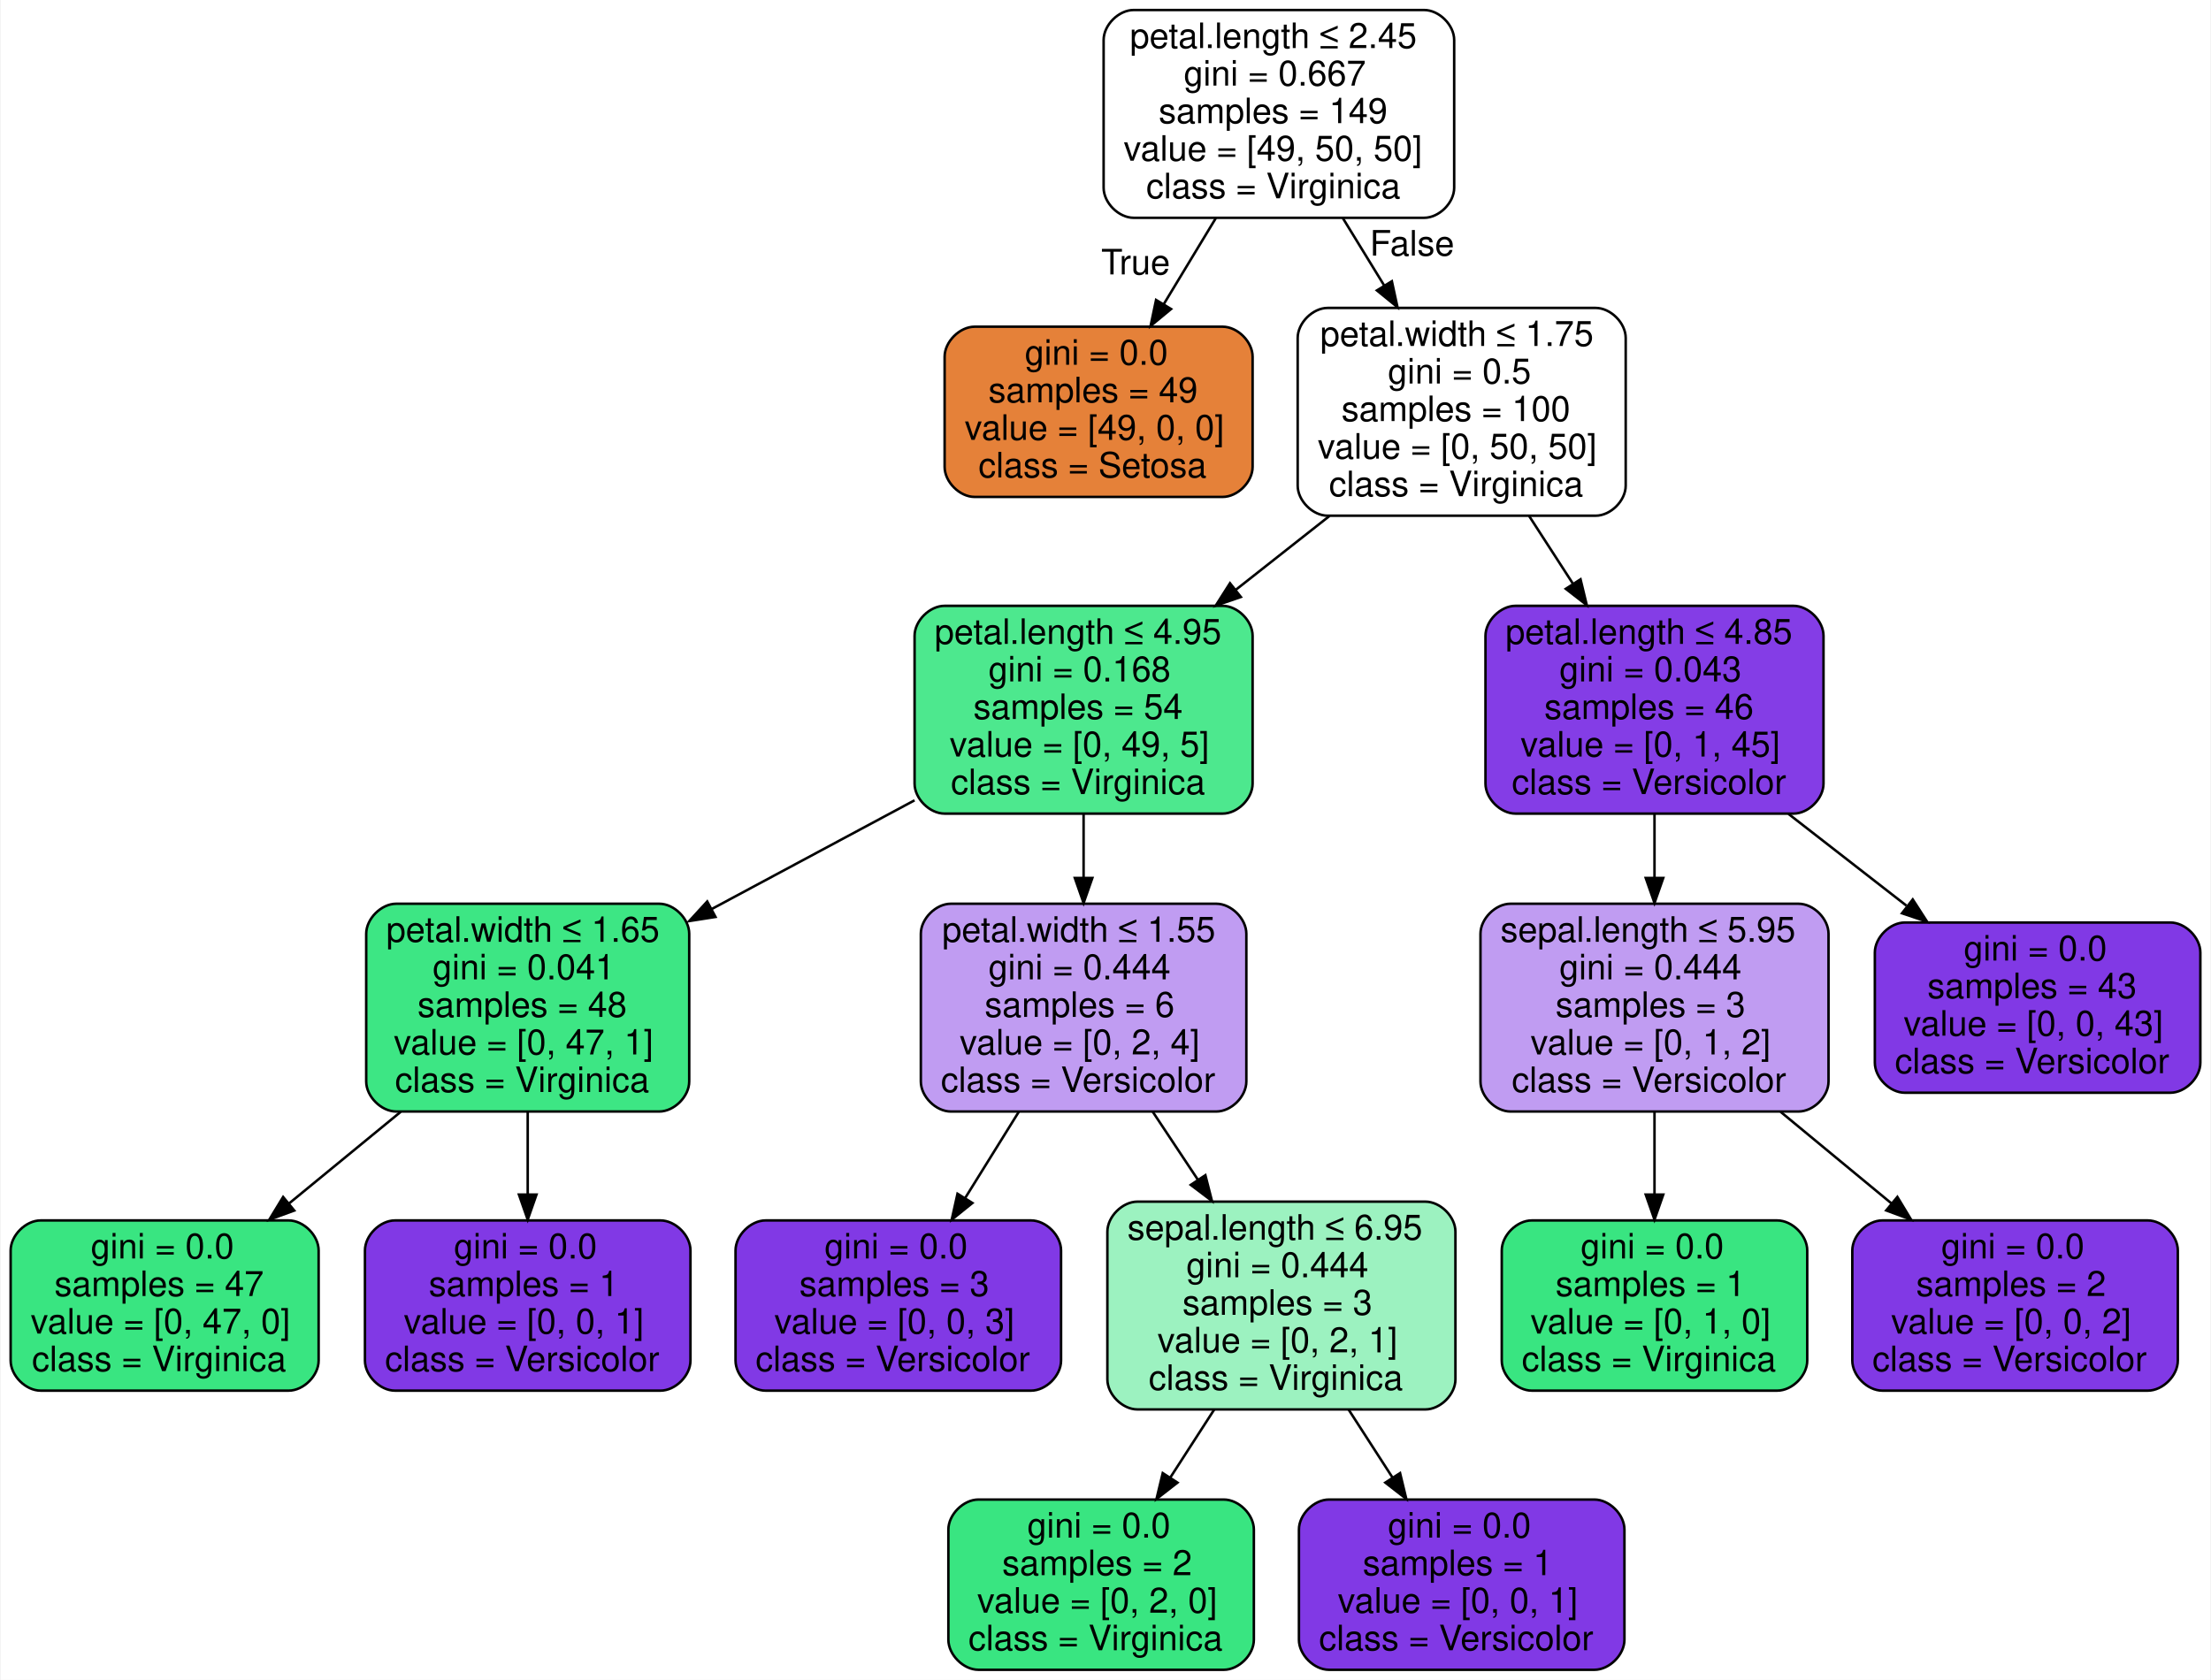
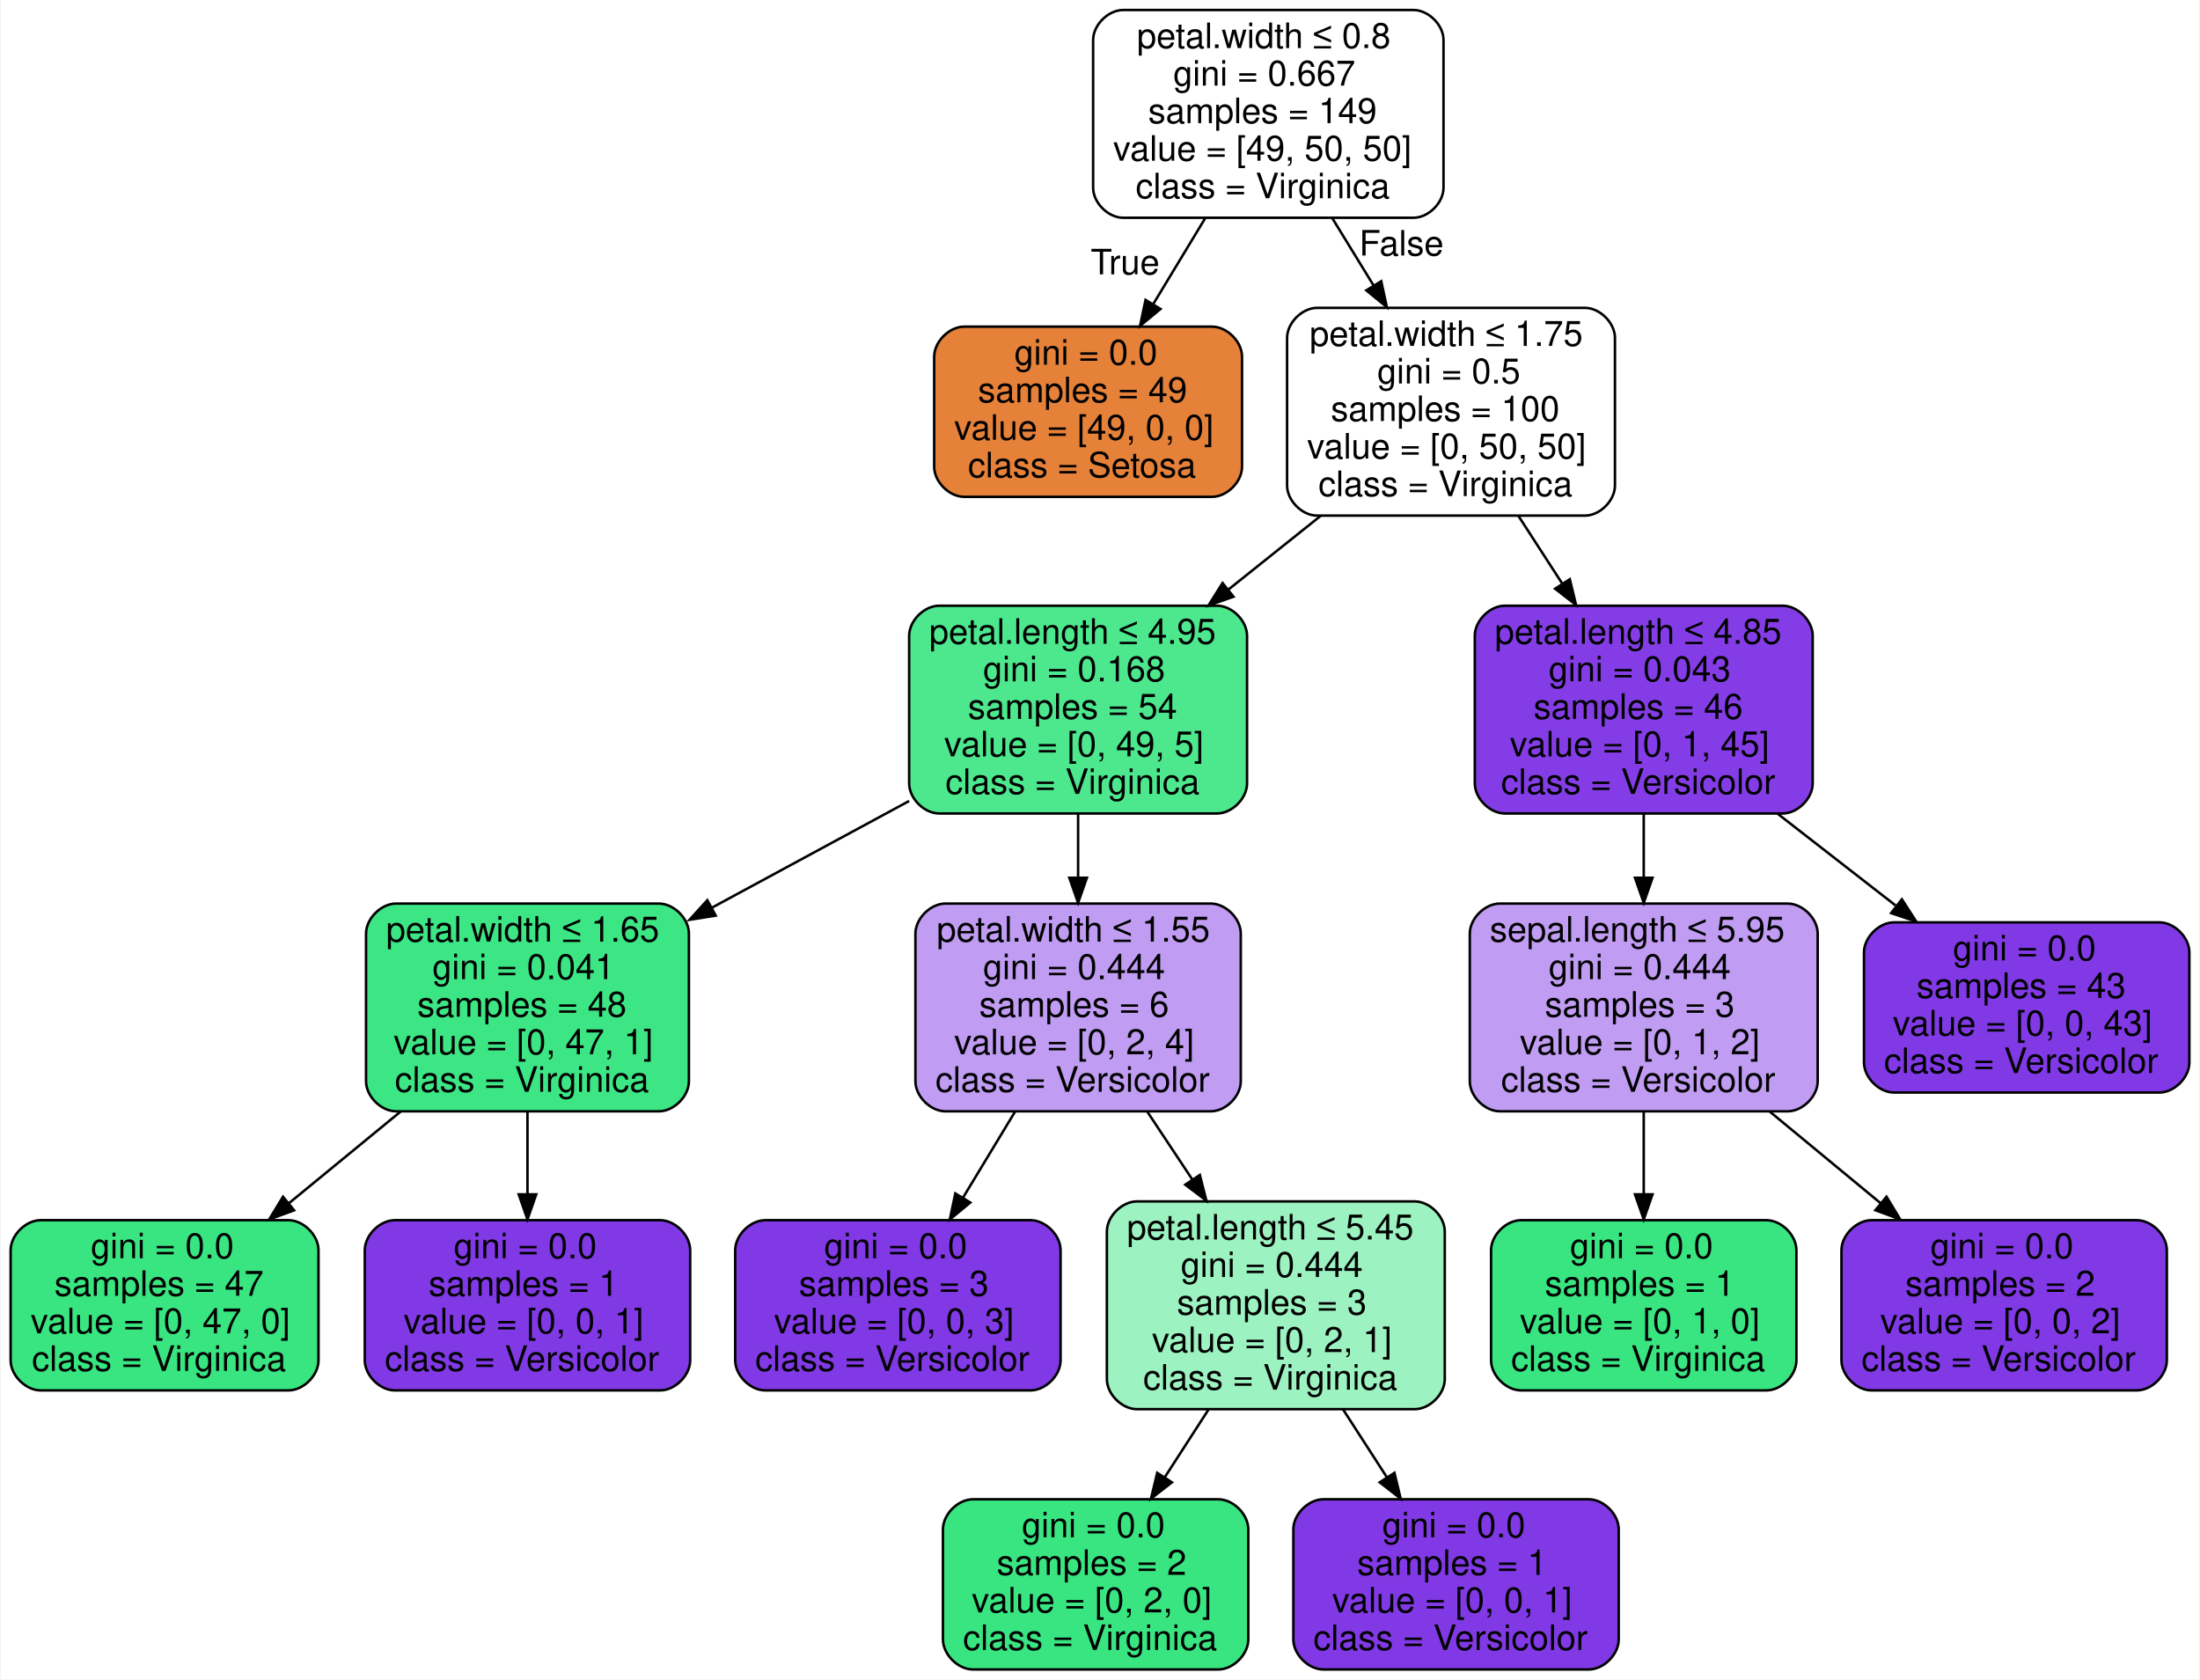
- <svg xmlns="http://www.w3.org/2000/svg" width="883pt" height="671pt" viewBox="0.00 0.00 882.50 671.00">
+ <svg xmlns="http://www.w3.org/2000/svg" width="879pt" height="671pt" viewBox="0.00 0.00 878.50 671.00">
  <g id="graph0" class="graph" transform="scale(1 1) rotate(0) translate(4 667)">
-     <polygon fill="#ffffff" stroke="transparent" points="-4,4 -4,-667 878.5,-667 878.5,4 -4,4" />
+     <polygon fill="#ffffff" stroke="transparent" points="-4,4 -4,-667 874.5,-667 874.5,4 -4,4" />
    <g id="node1" class="node">
-       <path fill="#ffffff" stroke="#000000" d="M564.5,-663C564.5,-663 448.5,-663 448.5,-663 442.5,-663 436.5,-657 436.5,-651 436.5,-651 436.5,-592 436.5,-592 436.5,-586 442.5,-580 448.5,-580 448.5,-580 564.5,-580 564.5,-580 570.5,-580 576.5,-586 576.5,-592 576.5,-592 576.5,-651 576.5,-651 576.5,-657 570.5,-663 564.5,-663" />
-       <text text-anchor="start" x="447" y="-647.8" font-family="Helvetica,sans-Serif" font-size="14.00" fill="#000000">petal.length ≤ 2.45</text>
-       <text text-anchor="start" x="468.5" y="-632.8" font-family="Helvetica,sans-Serif" font-size="14.00" fill="#000000">gini = 0.667</text>
-       <text text-anchor="start" x="458.5" y="-617.8" font-family="Helvetica,sans-Serif" font-size="14.00" fill="#000000">samples = 149</text>
-       <text text-anchor="start" x="444.5" y="-602.8" font-family="Helvetica,sans-Serif" font-size="14.00" fill="#000000">value = [49, 50, 50]</text>
-       <text text-anchor="start" x="453.5" y="-587.8" font-family="Helvetica,sans-Serif" font-size="14.00" fill="#000000">class = Virginica</text>
+       <path fill="#ffffff" stroke="#000000" d="M560.5,-663C560.5,-663 444.5,-663 444.5,-663 438.5,-663 432.5,-657 432.5,-651 432.5,-651 432.5,-592 432.5,-592 432.5,-586 438.5,-580 444.5,-580 444.5,-580 560.5,-580 560.5,-580 566.5,-580 572.5,-586 572.5,-592 572.5,-592 572.5,-651 572.5,-651 572.5,-657 566.5,-663 560.5,-663" />
+       <text text-anchor="start" x="450" y="-647.8" font-family="Helvetica,sans-Serif" font-size="14.00" fill="#000000">petal.width ≤ 0.8</text>
+       <text text-anchor="start" x="464.5" y="-632.8" font-family="Helvetica,sans-Serif" font-size="14.00" fill="#000000">gini = 0.667</text>
+       <text text-anchor="start" x="454.5" y="-617.8" font-family="Helvetica,sans-Serif" font-size="14.00" fill="#000000">samples = 149</text>
+       <text text-anchor="start" x="440.5" y="-602.8" font-family="Helvetica,sans-Serif" font-size="14.00" fill="#000000">value = [49, 50, 50]</text>
+       <text text-anchor="start" x="449.5" y="-587.8" font-family="Helvetica,sans-Serif" font-size="14.00" fill="#000000">class = Virginica</text>
    </g>
    <g id="node2" class="node">
-       <path fill="#e58139" stroke="#000000" d="M484,-536.5C484,-536.5 385,-536.5 385,-536.5 379,-536.5 373,-530.5 373,-524.5 373,-524.5 373,-480.5 373,-480.5 373,-474.5 379,-468.5 385,-468.5 385,-468.5 484,-468.5 484,-468.5 490,-468.5 496,-474.5 496,-480.5 496,-480.5 496,-524.5 496,-524.5 496,-530.5 490,-536.5 484,-536.5" />
-       <text text-anchor="start" x="405" y="-521.3" font-family="Helvetica,sans-Serif" font-size="14.00" fill="#000000">gini = 0.0</text>
-       <text text-anchor="start" x="390.5" y="-506.3" font-family="Helvetica,sans-Serif" font-size="14.00" fill="#000000">samples = 49</text>
-       <text text-anchor="start" x="381" y="-491.3" font-family="Helvetica,sans-Serif" font-size="14.00" fill="#000000">value = [49, 0, 0]</text>
-       <text text-anchor="start" x="386.5" y="-476.3" font-family="Helvetica,sans-Serif" font-size="14.00" fill="#000000">class = Setosa</text>
+       <path fill="#e58139" stroke="#000000" d="M480,-536.5C480,-536.5 381,-536.5 381,-536.5 375,-536.5 369,-530.5 369,-524.5 369,-524.5 369,-480.5 369,-480.5 369,-474.5 375,-468.5 381,-468.5 381,-468.5 480,-468.5 480,-468.5 486,-468.5 492,-474.5 492,-480.5 492,-480.5 492,-524.5 492,-524.5 492,-530.5 486,-536.5 480,-536.5" />
+       <text text-anchor="start" x="401" y="-521.3" font-family="Helvetica,sans-Serif" font-size="14.00" fill="#000000">gini = 0.0</text>
+       <text text-anchor="start" x="386.5" y="-506.3" font-family="Helvetica,sans-Serif" font-size="14.00" fill="#000000">samples = 49</text>
+       <text text-anchor="start" x="377" y="-491.3" font-family="Helvetica,sans-Serif" font-size="14.00" fill="#000000">value = [49, 0, 0]</text>
+       <text text-anchor="start" x="382.5" y="-476.3" font-family="Helvetica,sans-Serif" font-size="14.00" fill="#000000">class = Setosa</text>
    </g>
    <g id="edge1" class="edge">
-       <path fill="none" stroke="#000000" d="M481.318,-579.88C474.598,-568.774 467.324,-556.751 460.559,-545.569" />
-       <polygon fill="#000000" stroke="#000000" points="463.433,-543.559 455.262,-536.815 457.444,-547.183 463.433,-543.559" />
-       <text text-anchor="middle" x="449.288" y="-557.391" font-family="Helvetica,sans-Serif" font-size="14.00" fill="#000000">True</text>
+       <path fill="none" stroke="#000000" d="M477.318,-579.88C470.598,-568.774 463.324,-556.751 456.559,-545.569" />
+       <polygon fill="#000000" stroke="#000000" points="459.433,-543.559 451.262,-536.815 453.444,-547.183 459.433,-543.559" />
+       <text text-anchor="middle" x="445.288" y="-557.391" font-family="Helvetica,sans-Serif" font-size="14.00" fill="#000000">True</text>
    </g>
    <g id="node3" class="node">
-       <path fill="#ffffff" stroke="#000000" d="M633,-544C633,-544 526,-544 526,-544 520,-544 514,-538 514,-532 514,-532 514,-473 514,-473 514,-467 520,-461 526,-461 526,-461 633,-461 633,-461 639,-461 645,-467 645,-473 645,-473 645,-532 645,-532 645,-538 639,-544 633,-544" />
-       <text text-anchor="start" x="523" y="-528.8" font-family="Helvetica,sans-Serif" font-size="14.00" fill="#000000">petal.width ≤ 1.75</text>
-       <text text-anchor="start" x="550" y="-513.8" font-family="Helvetica,sans-Serif" font-size="14.00" fill="#000000">gini = 0.5</text>
-       <text text-anchor="start" x="531.5" y="-498.8" font-family="Helvetica,sans-Serif" font-size="14.00" fill="#000000">samples = 100</text>
-       <text text-anchor="start" x="522" y="-483.8" font-family="Helvetica,sans-Serif" font-size="14.00" fill="#000000">value = [0, 50, 50]</text>
-       <text text-anchor="start" x="526.5" y="-468.8" font-family="Helvetica,sans-Serif" font-size="14.00" fill="#000000">class = Virginica</text>
+       <path fill="#ffffff" stroke="#000000" d="M629,-544C629,-544 522,-544 522,-544 516,-544 510,-538 510,-532 510,-532 510,-473 510,-473 510,-467 516,-461 522,-461 522,-461 629,-461 629,-461 635,-461 641,-467 641,-473 641,-473 641,-532 641,-532 641,-538 635,-544 629,-544" />
+       <text text-anchor="start" x="519" y="-528.8" font-family="Helvetica,sans-Serif" font-size="14.00" fill="#000000">petal.width ≤ 1.75</text>
+       <text text-anchor="start" x="546" y="-513.8" font-family="Helvetica,sans-Serif" font-size="14.00" fill="#000000">gini = 0.5</text>
+       <text text-anchor="start" x="527.5" y="-498.8" font-family="Helvetica,sans-Serif" font-size="14.00" fill="#000000">samples = 100</text>
+       <text text-anchor="start" x="518" y="-483.8" font-family="Helvetica,sans-Serif" font-size="14.00" fill="#000000">value = [0, 50, 50]</text>
+       <text text-anchor="start" x="522.5" y="-468.8" font-family="Helvetica,sans-Serif" font-size="14.00" fill="#000000">class = Virginica</text>
    </g>
    <g id="edge2" class="edge">
-       <path fill="none" stroke="#000000" d="M532.032,-579.88C537.391,-571.143 543.098,-561.84 548.628,-552.825" />
-       <polygon fill="#000000" stroke="#000000" points="551.614,-554.652 553.859,-544.298 545.647,-550.992 551.614,-554.652" />
-       <text text-anchor="middle" x="559.684" y="-564.91" font-family="Helvetica,sans-Serif" font-size="14.00" fill="#000000">False</text>
+       <path fill="none" stroke="#000000" d="M528.032,-579.88C533.391,-571.143 539.098,-561.84 544.628,-552.825" />
+       <polygon fill="#000000" stroke="#000000" points="547.614,-554.652 549.859,-544.298 541.647,-550.992 547.614,-554.652" />
+       <text text-anchor="middle" x="555.684" y="-564.91" font-family="Helvetica,sans-Serif" font-size="14.00" fill="#000000">False</text>
    </g>
    <g id="node4" class="node">
-       <path fill="#4de88e" stroke="#000000" d="M484,-425C484,-425 373,-425 373,-425 367,-425 361,-419 361,-413 361,-413 361,-354 361,-354 361,-348 367,-342 373,-342 373,-342 484,-342 484,-342 490,-342 496,-348 496,-354 496,-354 496,-413 496,-413 496,-419 490,-425 484,-425" />
-       <text text-anchor="start" x="369" y="-409.8" font-family="Helvetica,sans-Serif" font-size="14.00" fill="#000000">petal.length ≤ 4.95</text>
-       <text text-anchor="start" x="390.5" y="-394.8" font-family="Helvetica,sans-Serif" font-size="14.00" fill="#000000">gini = 0.168</text>
-       <text text-anchor="start" x="384.5" y="-379.8" font-family="Helvetica,sans-Serif" font-size="14.00" fill="#000000">samples = 54</text>
-       <text text-anchor="start" x="375" y="-364.8" font-family="Helvetica,sans-Serif" font-size="14.00" fill="#000000">value = [0, 49, 5]</text>
-       <text text-anchor="start" x="375.5" y="-349.8" font-family="Helvetica,sans-Serif" font-size="14.00" fill="#000000">class = Virginica</text>
+       <path fill="#4de88e" stroke="#000000" d="M482,-425C482,-425 371,-425 371,-425 365,-425 359,-419 359,-413 359,-413 359,-354 359,-354 359,-348 365,-342 371,-342 371,-342 482,-342 482,-342 488,-342 494,-348 494,-354 494,-354 494,-413 494,-413 494,-419 488,-425 482,-425" />
+       <text text-anchor="start" x="367" y="-409.8" font-family="Helvetica,sans-Serif" font-size="14.00" fill="#000000">petal.length ≤ 4.95</text>
+       <text text-anchor="start" x="388.5" y="-394.8" font-family="Helvetica,sans-Serif" font-size="14.00" fill="#000000">gini = 0.168</text>
+       <text text-anchor="start" x="382.5" y="-379.8" font-family="Helvetica,sans-Serif" font-size="14.00" fill="#000000">samples = 54</text>
+       <text text-anchor="start" x="373" y="-364.8" font-family="Helvetica,sans-Serif" font-size="14.00" fill="#000000">value = [0, 49, 5]</text>
+       <text text-anchor="start" x="373.5" y="-349.8" font-family="Helvetica,sans-Serif" font-size="14.00" fill="#000000">class = Virginica</text>
    </g>
    <g id="edge3" class="edge">
-       <path fill="none" stroke="#000000" d="M526.688,-460.88C514.618,-451.368 501.696,-441.184 489.321,-431.432" />
-       <polygon fill="#000000" stroke="#000000" points="491.303,-428.538 481.283,-425.097 486.97,-434.036 491.303,-428.538" />
+       <path fill="none" stroke="#000000" d="M523.387,-460.88C511.478,-451.368 498.727,-441.184 486.516,-431.432" />
+       <polygon fill="#000000" stroke="#000000" points="488.582,-428.603 478.584,-425.097 484.213,-434.072 488.582,-428.603" />
    </g>
    <g id="node13" class="node">
-       <path fill="#843de6" stroke="#000000" d="M712,-425C712,-425 601,-425 601,-425 595,-425 589,-419 589,-413 589,-413 589,-354 589,-354 589,-348 595,-342 601,-342 601,-342 712,-342 712,-342 718,-342 724,-348 724,-354 724,-354 724,-413 724,-413 724,-419 718,-425 712,-425" />
-       <text text-anchor="start" x="597" y="-409.8" font-family="Helvetica,sans-Serif" font-size="14.00" fill="#000000">petal.length ≤ 4.85</text>
-       <text text-anchor="start" x="618.5" y="-394.8" font-family="Helvetica,sans-Serif" font-size="14.00" fill="#000000">gini = 0.043</text>
-       <text text-anchor="start" x="612.5" y="-379.8" font-family="Helvetica,sans-Serif" font-size="14.00" fill="#000000">samples = 46</text>
-       <text text-anchor="start" x="603" y="-364.8" font-family="Helvetica,sans-Serif" font-size="14.00" fill="#000000">value = [0, 1, 45]</text>
-       <text text-anchor="start" x="599.5" y="-349.8" font-family="Helvetica,sans-Serif" font-size="14.00" fill="#000000">class = Versicolor</text>
+       <path fill="#843de6" stroke="#000000" d="M708,-425C708,-425 597,-425 597,-425 591,-425 585,-419 585,-413 585,-413 585,-354 585,-354 585,-348 591,-342 597,-342 597,-342 708,-342 708,-342 714,-342 720,-348 720,-354 720,-354 720,-413 720,-413 720,-419 714,-425 708,-425" />
+       <text text-anchor="start" x="593" y="-409.8" font-family="Helvetica,sans-Serif" font-size="14.00" fill="#000000">petal.length ≤ 4.85</text>
+       <text text-anchor="start" x="614.5" y="-394.8" font-family="Helvetica,sans-Serif" font-size="14.00" fill="#000000">gini = 0.043</text>
+       <text text-anchor="start" x="608.5" y="-379.8" font-family="Helvetica,sans-Serif" font-size="14.00" fill="#000000">samples = 46</text>
+       <text text-anchor="start" x="599" y="-364.8" font-family="Helvetica,sans-Serif" font-size="14.00" fill="#000000">value = [0, 1, 45]</text>
+       <text text-anchor="start" x="595.5" y="-349.8" font-family="Helvetica,sans-Serif" font-size="14.00" fill="#000000">class = Versicolor</text>
    </g>
    <g id="edge12" class="edge">
-       <path fill="none" stroke="#000000" d="M606.431,-460.88C612.084,-452.143 618.103,-442.84 623.937,-433.825" />
-       <polygon fill="#000000" stroke="#000000" points="626.96,-435.595 629.454,-425.298 621.083,-431.792 626.96,-435.595" />
+       <path fill="none" stroke="#000000" d="M602.431,-460.88C608.084,-452.143 614.103,-442.84 619.937,-433.825" />
+       <polygon fill="#000000" stroke="#000000" points="622.96,-435.595 625.454,-425.298 617.083,-431.792 622.96,-435.595" />
    </g>
    <g id="node5" class="node">
      <path fill="#3de684" stroke="#000000" d="M259,-306C259,-306 154,-306 154,-306 148,-306 142,-300 142,-294 142,-294 142,-235 142,-235 142,-229 148,-223 154,-223 154,-223 259,-223 259,-223 265,-223 271,-229 271,-235 271,-235 271,-294 271,-294 271,-300 265,-306 259,-306" />
      <text text-anchor="start" x="150" y="-290.8" font-family="Helvetica,sans-Serif" font-size="14.00" fill="#000000">petal.width ≤ 1.65</text>
      <text text-anchor="start" x="168.5" y="-275.8" font-family="Helvetica,sans-Serif" font-size="14.00" fill="#000000">gini = 0.041</text>
      <text text-anchor="start" x="162.5" y="-260.8" font-family="Helvetica,sans-Serif" font-size="14.00" fill="#000000">samples = 48</text>
      <text text-anchor="start" x="153" y="-245.8" font-family="Helvetica,sans-Serif" font-size="14.00" fill="#000000">value = [0, 47, 1]</text>
      <text text-anchor="start" x="153.5" y="-230.8" font-family="Helvetica,sans-Serif" font-size="14.00" fill="#000000">class = Virginica</text>
    </g>
    <g id="edge4" class="edge">
-       <path fill="none" stroke="#000000" d="M360.988,-347.311C335.428,-333.61 306.212,-317.949 280.117,-303.962" />
-       <polygon fill="#000000" stroke="#000000" points="281.496,-300.729 271.029,-299.09 278.188,-306.899 281.496,-300.729" />
+       <path fill="none" stroke="#000000" d="M358.998,-346.987C334.027,-333.481 305.605,-318.107 280.119,-304.321" />
+       <polygon fill="#000000" stroke="#000000" points="281.698,-301.196 271.237,-299.517 278.367,-307.353 281.698,-301.196" />
    </g>
    <g id="node8" class="node">
-       <path fill="#c09cf2" stroke="#000000" d="M481.5,-306C481.5,-306 375.5,-306 375.5,-306 369.5,-306 363.5,-300 363.5,-294 363.5,-294 363.5,-235 363.5,-235 363.5,-229 369.5,-223 375.5,-223 375.5,-223 481.5,-223 481.5,-223 487.5,-223 493.5,-229 493.5,-235 493.5,-235 493.5,-294 493.5,-294 493.5,-300 487.5,-306 481.5,-306" />
-       <text text-anchor="start" x="372" y="-290.8" font-family="Helvetica,sans-Serif" font-size="14.00" fill="#000000">petal.width ≤ 1.55</text>
-       <text text-anchor="start" x="390.5" y="-275.8" font-family="Helvetica,sans-Serif" font-size="14.00" fill="#000000">gini = 0.444</text>
-       <text text-anchor="start" x="389" y="-260.8" font-family="Helvetica,sans-Serif" font-size="14.00" fill="#000000">samples = 6</text>
-       <text text-anchor="start" x="379" y="-245.8" font-family="Helvetica,sans-Serif" font-size="14.00" fill="#000000">value = [0, 2, 4]</text>
-       <text text-anchor="start" x="371.5" y="-230.8" font-family="Helvetica,sans-Serif" font-size="14.00" fill="#000000">class = Versicolor</text>
+       <path fill="#c09cf2" stroke="#000000" d="M479.5,-306C479.5,-306 373.5,-306 373.5,-306 367.5,-306 361.5,-300 361.5,-294 361.5,-294 361.5,-235 361.5,-235 361.5,-229 367.5,-223 373.5,-223 373.5,-223 479.5,-223 479.5,-223 485.5,-223 491.5,-229 491.5,-235 491.5,-235 491.5,-294 491.5,-294 491.5,-300 485.5,-306 479.5,-306" />
+       <text text-anchor="start" x="370" y="-290.8" font-family="Helvetica,sans-Serif" font-size="14.00" fill="#000000">petal.width ≤ 1.55</text>
+       <text text-anchor="start" x="388.5" y="-275.8" font-family="Helvetica,sans-Serif" font-size="14.00" fill="#000000">gini = 0.444</text>
+       <text text-anchor="start" x="387" y="-260.8" font-family="Helvetica,sans-Serif" font-size="14.00" fill="#000000">samples = 6</text>
+       <text text-anchor="start" x="377" y="-245.8" font-family="Helvetica,sans-Serif" font-size="14.00" fill="#000000">value = [0, 2, 4]</text>
+       <text text-anchor="start" x="369.5" y="-230.8" font-family="Helvetica,sans-Serif" font-size="14.00" fill="#000000">class = Versicolor</text>
    </g>
    <g id="edge7" class="edge">
-       <path fill="none" stroke="#000000" d="M428.5,-341.88C428.5,-333.684 428.5,-324.989 428.5,-316.501" />
-       <polygon fill="#000000" stroke="#000000" points="432,-316.298 428.5,-306.298 425,-316.298 432,-316.298" />
+       <path fill="none" stroke="#000000" d="M426.5,-341.88C426.5,-333.684 426.5,-324.989 426.5,-316.501" />
+       <polygon fill="#000000" stroke="#000000" points="430,-316.298 426.5,-306.298 423,-316.298 430,-316.298" />
    </g>
    <g id="node6" class="node">
      <path fill="#39e581" stroke="#000000" d="M111,-179.5C111,-179.5 12,-179.5 12,-179.5 6,-179.5 0,-173.5 0,-167.5 0,-167.5 0,-123.5 0,-123.5 0,-117.5 6,-111.5 12,-111.5 12,-111.5 111,-111.5 111,-111.5 117,-111.5 123,-117.5 123,-123.5 123,-123.5 123,-167.5 123,-167.5 123,-173.5 117,-179.5 111,-179.5" />
      <text text-anchor="start" x="32" y="-164.3" font-family="Helvetica,sans-Serif" font-size="14.00" fill="#000000">gini = 0.0</text>
      <text text-anchor="start" x="17.5" y="-149.3" font-family="Helvetica,sans-Serif" font-size="14.00" fill="#000000">samples = 47</text>
      <text text-anchor="start" x="8" y="-134.3" font-family="Helvetica,sans-Serif" font-size="14.00" fill="#000000">value = [0, 47, 0]</text>
      <text text-anchor="start" x="8.5" y="-119.3" font-family="Helvetica,sans-Serif" font-size="14.00" fill="#000000">class = Virginica</text>
    </g>
    <g id="edge5" class="edge">
      <path fill="none" stroke="#000000" d="M155.786,-222.88C141.316,-211.004 125.569,-198.08 111.162,-186.257" />
      <polygon fill="#000000" stroke="#000000" points="113.263,-183.453 103.312,-179.815 108.822,-188.864 113.263,-183.453" />
    </g>
    <g id="node7" class="node">
      <path fill="#8139e5" stroke="#000000" d="M259.5,-179.5C259.5,-179.5 153.5,-179.5 153.5,-179.5 147.5,-179.5 141.5,-173.5 141.5,-167.5 141.5,-167.5 141.5,-123.5 141.5,-123.5 141.5,-117.5 147.5,-111.5 153.5,-111.5 153.5,-111.5 259.5,-111.5 259.5,-111.5 265.5,-111.5 271.5,-117.5 271.5,-123.5 271.5,-123.5 271.5,-167.5 271.5,-167.5 271.5,-173.5 265.5,-179.5 259.5,-179.5" />
      <text text-anchor="start" x="177" y="-164.3" font-family="Helvetica,sans-Serif" font-size="14.00" fill="#000000">gini = 0.0</text>
      <text text-anchor="start" x="167" y="-149.3" font-family="Helvetica,sans-Serif" font-size="14.00" fill="#000000">samples = 1</text>
      <text text-anchor="start" x="157" y="-134.3" font-family="Helvetica,sans-Serif" font-size="14.00" fill="#000000">value = [0, 0, 1]</text>
      <text text-anchor="start" x="149.5" y="-119.3" font-family="Helvetica,sans-Serif" font-size="14.00" fill="#000000">class = Versicolor</text>
    </g>
    <g id="edge6" class="edge">
      <path fill="none" stroke="#000000" d="M206.5,-222.88C206.5,-212.213 206.5,-200.702 206.5,-189.901" />
      <polygon fill="#000000" stroke="#000000" points="210,-189.815 206.5,-179.815 203,-189.815 210,-189.815" />
    </g>
    <g id="node9" class="node">
      <path fill="#8139e5" stroke="#000000" d="M407.5,-179.5C407.5,-179.5 301.5,-179.5 301.5,-179.5 295.5,-179.5 289.5,-173.5 289.5,-167.5 289.5,-167.5 289.5,-123.5 289.5,-123.5 289.5,-117.5 295.5,-111.5 301.5,-111.5 301.5,-111.5 407.5,-111.5 407.5,-111.5 413.5,-111.5 419.5,-117.5 419.5,-123.5 419.5,-123.5 419.5,-167.5 419.5,-167.5 419.5,-173.5 413.5,-179.5 407.5,-179.5" />
      <text text-anchor="start" x="325" y="-164.3" font-family="Helvetica,sans-Serif" font-size="14.00" fill="#000000">gini = 0.0</text>
      <text text-anchor="start" x="315" y="-149.3" font-family="Helvetica,sans-Serif" font-size="14.00" fill="#000000">samples = 3</text>
      <text text-anchor="start" x="305" y="-134.3" font-family="Helvetica,sans-Serif" font-size="14.00" fill="#000000">value = [0, 0, 3]</text>
      <text text-anchor="start" x="297.5" y="-119.3" font-family="Helvetica,sans-Serif" font-size="14.00" fill="#000000">class = Versicolor</text>
    </g>
    <g id="edge8" class="edge">
-       <path fill="none" stroke="#000000" d="M402.618,-222.88C395.712,-211.774 388.236,-199.751 381.283,-188.569" />
-       <polygon fill="#000000" stroke="#000000" points="384.092,-186.459 375.839,-179.815 378.147,-190.155 384.092,-186.459" />
+       <path fill="none" stroke="#000000" d="M401.318,-222.88C394.598,-211.774 387.324,-199.751 380.559,-188.569" />
+       <polygon fill="#000000" stroke="#000000" points="383.433,-186.559 375.262,-179.815 377.444,-190.183 383.433,-186.559" />
    </g>
    <g id="node10" class="node">
-       <path fill="#9cf2c0" stroke="#000000" d="M565,-187C565,-187 450,-187 450,-187 444,-187 438,-181 438,-175 438,-175 438,-116 438,-116 438,-110 444,-104 450,-104 450,-104 565,-104 565,-104 571,-104 577,-110 577,-116 577,-116 577,-175 577,-175 577,-181 571,-187 565,-187" />
-       <text text-anchor="start" x="446" y="-171.8" font-family="Helvetica,sans-Serif" font-size="14.00" fill="#000000">sepal.length ≤ 6.95</text>
-       <text text-anchor="start" x="469.5" y="-156.8" font-family="Helvetica,sans-Serif" font-size="14.00" fill="#000000">gini = 0.444</text>
-       <text text-anchor="start" x="468" y="-141.8" font-family="Helvetica,sans-Serif" font-size="14.00" fill="#000000">samples = 3</text>
-       <text text-anchor="start" x="458" y="-126.8" font-family="Helvetica,sans-Serif" font-size="14.00" fill="#000000">value = [0, 2, 1]</text>
-       <text text-anchor="start" x="454.5" y="-111.8" font-family="Helvetica,sans-Serif" font-size="14.00" fill="#000000">class = Virginica</text>
+       <path fill="#9cf2c0" stroke="#000000" d="M561,-187C561,-187 450,-187 450,-187 444,-187 438,-181 438,-175 438,-175 438,-116 438,-116 438,-110 444,-104 450,-104 450,-104 561,-104 561,-104 567,-104 573,-110 573,-116 573,-116 573,-175 573,-175 573,-181 567,-187 561,-187" />
+       <text text-anchor="start" x="446" y="-171.8" font-family="Helvetica,sans-Serif" font-size="14.00" fill="#000000">petal.length ≤ 5.45</text>
+       <text text-anchor="start" x="467.5" y="-156.8" font-family="Helvetica,sans-Serif" font-size="14.00" fill="#000000">gini = 0.444</text>
+       <text text-anchor="start" x="466" y="-141.8" font-family="Helvetica,sans-Serif" font-size="14.00" fill="#000000">samples = 3</text>
+       <text text-anchor="start" x="456" y="-126.8" font-family="Helvetica,sans-Serif" font-size="14.00" fill="#000000">value = [0, 2, 1]</text>
+       <text text-anchor="start" x="452.5" y="-111.8" font-family="Helvetica,sans-Serif" font-size="14.00" fill="#000000">class = Virginica</text>
    </g>
    <g id="edge9" class="edge">
-       <path fill="none" stroke="#000000" d="M456.13,-222.88C461.93,-214.143 468.106,-204.84 474.091,-195.825" />
-       <polygon fill="#000000" stroke="#000000" points="477.137,-197.565 479.752,-187.298 471.305,-193.694 477.137,-197.565" />
+       <path fill="none" stroke="#000000" d="M454.13,-222.88C459.93,-214.143 466.106,-204.84 472.091,-195.825" />
+       <polygon fill="#000000" stroke="#000000" points="475.137,-197.565 477.752,-187.298 469.305,-193.694 475.137,-197.565" />
    </g>
    <g id="node11" class="node">
-       <path fill="#39e581" stroke="#000000" d="M484.5,-68C484.5,-68 386.5,-68 386.5,-68 380.5,-68 374.5,-62 374.5,-56 374.5,-56 374.5,-12 374.5,-12 374.5,-6 380.5,0 386.5,0 386.5,0 484.5,0 484.5,0 490.5,0 496.5,-6 496.5,-12 496.5,-12 496.5,-56 496.5,-56 496.5,-62 490.5,-68 484.5,-68" />
-       <text text-anchor="start" x="406" y="-52.8" font-family="Helvetica,sans-Serif" font-size="14.00" fill="#000000">gini = 0.0</text>
-       <text text-anchor="start" x="396" y="-37.8" font-family="Helvetica,sans-Serif" font-size="14.00" fill="#000000">samples = 2</text>
-       <text text-anchor="start" x="386" y="-22.8" font-family="Helvetica,sans-Serif" font-size="14.00" fill="#000000">value = [0, 2, 0]</text>
-       <text text-anchor="start" x="382.5" y="-7.8" font-family="Helvetica,sans-Serif" font-size="14.00" fill="#000000">class = Virginica</text>
+       <path fill="#39e581" stroke="#000000" d="M482.5,-68C482.5,-68 384.5,-68 384.5,-68 378.5,-68 372.5,-62 372.5,-56 372.5,-56 372.5,-12 372.5,-12 372.5,-6 378.5,0 384.5,0 384.5,0 482.5,0 482.5,0 488.5,0 494.5,-6 494.5,-12 494.5,-12 494.5,-56 494.5,-56 494.5,-62 488.5,-68 482.5,-68" />
+       <text text-anchor="start" x="404" y="-52.8" font-family="Helvetica,sans-Serif" font-size="14.00" fill="#000000">gini = 0.0</text>
+       <text text-anchor="start" x="394" y="-37.8" font-family="Helvetica,sans-Serif" font-size="14.00" fill="#000000">samples = 2</text>
+       <text text-anchor="start" x="384" y="-22.8" font-family="Helvetica,sans-Serif" font-size="14.00" fill="#000000">value = [0, 2, 0]</text>
+       <text text-anchor="start" x="380.5" y="-7.8" font-family="Helvetica,sans-Serif" font-size="14.00" fill="#000000">class = Virginica</text>
    </g>
    <g id="edge10" class="edge">
-       <path fill="none" stroke="#000000" d="M480.69,-103.981C474.933,-95.067 468.84,-85.631 463.056,-76.673" />
-       <polygon fill="#000000" stroke="#000000" points="465.99,-74.766 457.625,-68.264 460.11,-78.563 465.99,-74.766" />
+       <path fill="none" stroke="#000000" d="M478.69,-103.981C472.933,-95.067 466.84,-85.631 461.056,-76.673" />
+       <polygon fill="#000000" stroke="#000000" points="463.99,-74.766 455.625,-68.264 458.11,-78.563 463.99,-74.766" />
    </g>
    <g id="node12" class="node">
-       <path fill="#8139e5" stroke="#000000" d="M632.5,-68C632.5,-68 526.5,-68 526.5,-68 520.5,-68 514.5,-62 514.5,-56 514.5,-56 514.5,-12 514.5,-12 514.5,-6 520.5,0 526.5,0 526.5,0 632.5,0 632.5,0 638.5,0 644.5,-6 644.5,-12 644.5,-12 644.5,-56 644.5,-56 644.5,-62 638.5,-68 632.5,-68" />
-       <text text-anchor="start" x="550" y="-52.8" font-family="Helvetica,sans-Serif" font-size="14.00" fill="#000000">gini = 0.0</text>
-       <text text-anchor="start" x="540" y="-37.8" font-family="Helvetica,sans-Serif" font-size="14.00" fill="#000000">samples = 1</text>
-       <text text-anchor="start" x="530" y="-22.8" font-family="Helvetica,sans-Serif" font-size="14.00" fill="#000000">value = [0, 0, 1]</text>
-       <text text-anchor="start" x="522.5" y="-7.8" font-family="Helvetica,sans-Serif" font-size="14.00" fill="#000000">class = Versicolor</text>
+       <path fill="#8139e5" stroke="#000000" d="M630.5,-68C630.5,-68 524.5,-68 524.5,-68 518.5,-68 512.5,-62 512.5,-56 512.5,-56 512.5,-12 512.5,-12 512.5,-6 518.5,0 524.5,0 524.5,0 630.5,0 630.5,0 636.5,0 642.5,-6 642.5,-12 642.5,-12 642.5,-56 642.5,-56 642.5,-62 636.5,-68 630.5,-68" />
+       <text text-anchor="start" x="548" y="-52.8" font-family="Helvetica,sans-Serif" font-size="14.00" fill="#000000">gini = 0.0</text>
+       <text text-anchor="start" x="538" y="-37.8" font-family="Helvetica,sans-Serif" font-size="14.00" fill="#000000">samples = 1</text>
+       <text text-anchor="start" x="528" y="-22.8" font-family="Helvetica,sans-Serif" font-size="14.00" fill="#000000">value = [0, 0, 1]</text>
+       <text text-anchor="start" x="520.5" y="-7.8" font-family="Helvetica,sans-Serif" font-size="14.00" fill="#000000">class = Versicolor</text>
    </g>
    <g id="edge11" class="edge">
-       <path fill="none" stroke="#000000" d="M534.31,-103.981C540.067,-95.067 546.16,-85.631 551.944,-76.673" />
-       <polygon fill="#000000" stroke="#000000" points="554.89,-78.563 557.375,-68.264 549.01,-74.766 554.89,-78.563" />
+       <path fill="none" stroke="#000000" d="M532.31,-103.981C538.067,-95.067 544.16,-85.631 549.944,-76.673" />
+       <polygon fill="#000000" stroke="#000000" points="552.89,-78.563 555.375,-68.264 547.01,-74.766 552.89,-78.563" />
    </g>
    <g id="node14" class="node">
-       <path fill="#c09cf2" stroke="#000000" d="M714,-306C714,-306 599,-306 599,-306 593,-306 587,-300 587,-294 587,-294 587,-235 587,-235 587,-229 593,-223 599,-223 599,-223 714,-223 714,-223 720,-223 726,-229 726,-235 726,-235 726,-294 726,-294 726,-300 720,-306 714,-306" />
-       <text text-anchor="start" x="595" y="-290.8" font-family="Helvetica,sans-Serif" font-size="14.00" fill="#000000">sepal.length ≤ 5.95</text>
-       <text text-anchor="start" x="618.5" y="-275.8" font-family="Helvetica,sans-Serif" font-size="14.00" fill="#000000">gini = 0.444</text>
-       <text text-anchor="start" x="617" y="-260.8" font-family="Helvetica,sans-Serif" font-size="14.00" fill="#000000">samples = 3</text>
-       <text text-anchor="start" x="607" y="-245.8" font-family="Helvetica,sans-Serif" font-size="14.00" fill="#000000">value = [0, 1, 2]</text>
-       <text text-anchor="start" x="599.5" y="-230.8" font-family="Helvetica,sans-Serif" font-size="14.00" fill="#000000">class = Versicolor</text>
+       <path fill="#c09cf2" stroke="#000000" d="M710,-306C710,-306 595,-306 595,-306 589,-306 583,-300 583,-294 583,-294 583,-235 583,-235 583,-229 589,-223 595,-223 595,-223 710,-223 710,-223 716,-223 722,-229 722,-235 722,-235 722,-294 722,-294 722,-300 716,-306 710,-306" />
+       <text text-anchor="start" x="591" y="-290.8" font-family="Helvetica,sans-Serif" font-size="14.00" fill="#000000">sepal.length ≤ 5.95</text>
+       <text text-anchor="start" x="614.5" y="-275.8" font-family="Helvetica,sans-Serif" font-size="14.00" fill="#000000">gini = 0.444</text>
+       <text text-anchor="start" x="613" y="-260.8" font-family="Helvetica,sans-Serif" font-size="14.00" fill="#000000">samples = 3</text>
+       <text text-anchor="start" x="603" y="-245.8" font-family="Helvetica,sans-Serif" font-size="14.00" fill="#000000">value = [0, 1, 2]</text>
+       <text text-anchor="start" x="595.5" y="-230.8" font-family="Helvetica,sans-Serif" font-size="14.00" fill="#000000">class = Versicolor</text>
    </g>
    <g id="edge13" class="edge">
-       <path fill="none" stroke="#000000" d="M656.5,-341.88C656.5,-333.684 656.5,-324.989 656.5,-316.501" />
-       <polygon fill="#000000" stroke="#000000" points="660,-316.298 656.5,-306.298 653,-316.298 660,-316.298" />
+       <path fill="none" stroke="#000000" d="M652.5,-341.88C652.5,-333.684 652.5,-324.989 652.5,-316.501" />
+       <polygon fill="#000000" stroke="#000000" points="656,-316.298 652.5,-306.298 649,-316.298 656,-316.298" />
    </g>
    <g id="node17" class="node">
-       <path fill="#8139e5" stroke="#000000" d="M862.5,-298.5C862.5,-298.5 756.5,-298.5 756.5,-298.5 750.5,-298.5 744.5,-292.5 744.5,-286.5 744.5,-286.5 744.5,-242.5 744.5,-242.5 744.5,-236.5 750.5,-230.5 756.5,-230.5 756.5,-230.5 862.5,-230.5 862.5,-230.5 868.5,-230.5 874.5,-236.5 874.5,-242.5 874.5,-242.5 874.5,-286.5 874.5,-286.5 874.5,-292.5 868.5,-298.5 862.5,-298.5" />
-       <text text-anchor="start" x="780" y="-283.3" font-family="Helvetica,sans-Serif" font-size="14.00" fill="#000000">gini = 0.0</text>
-       <text text-anchor="start" x="765.5" y="-268.3" font-family="Helvetica,sans-Serif" font-size="14.00" fill="#000000">samples = 43</text>
-       <text text-anchor="start" x="756" y="-253.3" font-family="Helvetica,sans-Serif" font-size="14.00" fill="#000000">value = [0, 0, 43]</text>
-       <text text-anchor="start" x="752.5" y="-238.3" font-family="Helvetica,sans-Serif" font-size="14.00" fill="#000000">class = Versicolor</text>
+       <path fill="#8139e5" stroke="#000000" d="M858.5,-298.5C858.5,-298.5 752.5,-298.5 752.5,-298.5 746.5,-298.5 740.5,-292.5 740.5,-286.5 740.5,-286.5 740.5,-242.5 740.5,-242.5 740.5,-236.5 746.5,-230.5 752.5,-230.5 752.5,-230.5 858.5,-230.5 858.5,-230.5 864.5,-230.5 870.5,-236.5 870.5,-242.5 870.5,-242.5 870.5,-286.5 870.5,-286.5 870.5,-292.5 864.5,-298.5 858.5,-298.5" />
+       <text text-anchor="start" x="776" y="-283.3" font-family="Helvetica,sans-Serif" font-size="14.00" fill="#000000">gini = 0.0</text>
+       <text text-anchor="start" x="761.5" y="-268.3" font-family="Helvetica,sans-Serif" font-size="14.00" fill="#000000">samples = 43</text>
+       <text text-anchor="start" x="752" y="-253.3" font-family="Helvetica,sans-Serif" font-size="14.00" fill="#000000">value = [0, 0, 43]</text>
+       <text text-anchor="start" x="748.5" y="-238.3" font-family="Helvetica,sans-Serif" font-size="14.00" fill="#000000">class = Versicolor</text>
    </g>
    <g id="edge16" class="edge">
-       <path fill="none" stroke="#000000" d="M710.012,-341.88C725.281,-330.004 741.897,-317.08 757.098,-305.257" />
-       <polygon fill="#000000" stroke="#000000" points="759.636,-307.717 765.381,-298.815 755.338,-302.192 759.636,-307.717" />
+       <path fill="none" stroke="#000000" d="M706.012,-341.88C721.281,-330.004 737.897,-317.08 753.098,-305.257" />
+       <polygon fill="#000000" stroke="#000000" points="755.636,-307.717 761.381,-298.815 751.338,-302.192 755.636,-307.717" />
    </g>
    <g id="node15" class="node">
-       <path fill="#39e581" stroke="#000000" d="M705.5,-179.5C705.5,-179.5 607.5,-179.5 607.5,-179.5 601.5,-179.5 595.5,-173.5 595.5,-167.5 595.5,-167.5 595.5,-123.5 595.5,-123.5 595.5,-117.5 601.5,-111.5 607.5,-111.5 607.5,-111.5 705.5,-111.5 705.5,-111.5 711.5,-111.5 717.5,-117.5 717.5,-123.5 717.5,-123.5 717.5,-167.5 717.5,-167.5 717.5,-173.5 711.5,-179.5 705.5,-179.5" />
-       <text text-anchor="start" x="627" y="-164.3" font-family="Helvetica,sans-Serif" font-size="14.00" fill="#000000">gini = 0.0</text>
-       <text text-anchor="start" x="617" y="-149.3" font-family="Helvetica,sans-Serif" font-size="14.00" fill="#000000">samples = 1</text>
-       <text text-anchor="start" x="607" y="-134.3" font-family="Helvetica,sans-Serif" font-size="14.00" fill="#000000">value = [0, 1, 0]</text>
-       <text text-anchor="start" x="603.5" y="-119.3" font-family="Helvetica,sans-Serif" font-size="14.00" fill="#000000">class = Virginica</text>
+       <path fill="#39e581" stroke="#000000" d="M701.5,-179.5C701.5,-179.5 603.5,-179.5 603.5,-179.5 597.5,-179.5 591.5,-173.5 591.5,-167.5 591.5,-167.5 591.5,-123.5 591.5,-123.5 591.5,-117.5 597.5,-111.5 603.5,-111.5 603.5,-111.5 701.5,-111.5 701.5,-111.5 707.5,-111.5 713.5,-117.5 713.5,-123.5 713.5,-123.5 713.5,-167.5 713.5,-167.5 713.5,-173.5 707.5,-179.5 701.5,-179.5" />
+       <text text-anchor="start" x="623" y="-164.3" font-family="Helvetica,sans-Serif" font-size="14.00" fill="#000000">gini = 0.0</text>
+       <text text-anchor="start" x="613" y="-149.3" font-family="Helvetica,sans-Serif" font-size="14.00" fill="#000000">samples = 1</text>
+       <text text-anchor="start" x="603" y="-134.3" font-family="Helvetica,sans-Serif" font-size="14.00" fill="#000000">value = [0, 1, 0]</text>
+       <text text-anchor="start" x="599.5" y="-119.3" font-family="Helvetica,sans-Serif" font-size="14.00" fill="#000000">class = Virginica</text>
    </g>
    <g id="edge14" class="edge">
-       <path fill="none" stroke="#000000" d="M656.5,-222.88C656.5,-212.213 656.5,-200.702 656.5,-189.901" />
-       <polygon fill="#000000" stroke="#000000" points="660,-189.815 656.5,-179.815 653,-189.815 660,-189.815" />
+       <path fill="none" stroke="#000000" d="M652.5,-222.88C652.5,-212.213 652.5,-200.702 652.5,-189.901" />
+       <polygon fill="#000000" stroke="#000000" points="656,-189.815 652.5,-179.815 649,-189.815 656,-189.815" />
    </g>
    <g id="node16" class="node">
-       <path fill="#8139e5" stroke="#000000" d="M853.5,-179.5C853.5,-179.5 747.5,-179.5 747.5,-179.5 741.5,-179.5 735.5,-173.5 735.5,-167.5 735.5,-167.5 735.5,-123.5 735.5,-123.5 735.5,-117.5 741.5,-111.5 747.5,-111.5 747.5,-111.5 853.5,-111.5 853.5,-111.5 859.5,-111.5 865.5,-117.5 865.5,-123.5 865.5,-123.5 865.5,-167.5 865.5,-167.5 865.5,-173.5 859.5,-179.5 853.5,-179.5" />
-       <text text-anchor="start" x="771" y="-164.3" font-family="Helvetica,sans-Serif" font-size="14.00" fill="#000000">gini = 0.0</text>
-       <text text-anchor="start" x="761" y="-149.3" font-family="Helvetica,sans-Serif" font-size="14.00" fill="#000000">samples = 2</text>
-       <text text-anchor="start" x="751" y="-134.3" font-family="Helvetica,sans-Serif" font-size="14.00" fill="#000000">value = [0, 0, 2]</text>
-       <text text-anchor="start" x="743.5" y="-119.3" font-family="Helvetica,sans-Serif" font-size="14.00" fill="#000000">class = Versicolor</text>
+       <path fill="#8139e5" stroke="#000000" d="M849.5,-179.5C849.5,-179.5 743.5,-179.5 743.5,-179.5 737.5,-179.5 731.5,-173.5 731.5,-167.5 731.5,-167.5 731.5,-123.5 731.5,-123.5 731.5,-117.5 737.5,-111.5 743.5,-111.5 743.5,-111.5 849.5,-111.5 849.5,-111.5 855.5,-111.5 861.5,-117.5 861.5,-123.5 861.5,-123.5 861.5,-167.5 861.5,-167.5 861.5,-173.5 855.5,-179.5 849.5,-179.5" />
+       <text text-anchor="start" x="767" y="-164.3" font-family="Helvetica,sans-Serif" font-size="14.00" fill="#000000">gini = 0.0</text>
+       <text text-anchor="start" x="757" y="-149.3" font-family="Helvetica,sans-Serif" font-size="14.00" fill="#000000">samples = 2</text>
+       <text text-anchor="start" x="747" y="-134.3" font-family="Helvetica,sans-Serif" font-size="14.00" fill="#000000">value = [0, 0, 2]</text>
+       <text text-anchor="start" x="739.5" y="-119.3" font-family="Helvetica,sans-Serif" font-size="14.00" fill="#000000">class = Versicolor</text>
    </g>
    <g id="edge15" class="edge">
-       <path fill="none" stroke="#000000" d="M706.864,-222.88C721.235,-211.004 736.873,-198.08 751.181,-186.257" />
-       <polygon fill="#000000" stroke="#000000" points="753.497,-188.883 758.976,-179.815 749.038,-183.487 753.497,-188.883" />
+       <path fill="none" stroke="#000000" d="M702.864,-222.88C717.235,-211.004 732.873,-198.08 747.181,-186.257" />
+       <polygon fill="#000000" stroke="#000000" points="749.497,-188.883 754.976,-179.815 745.038,-183.487 749.497,-188.883" />
    </g>
  </g>
</svg>
